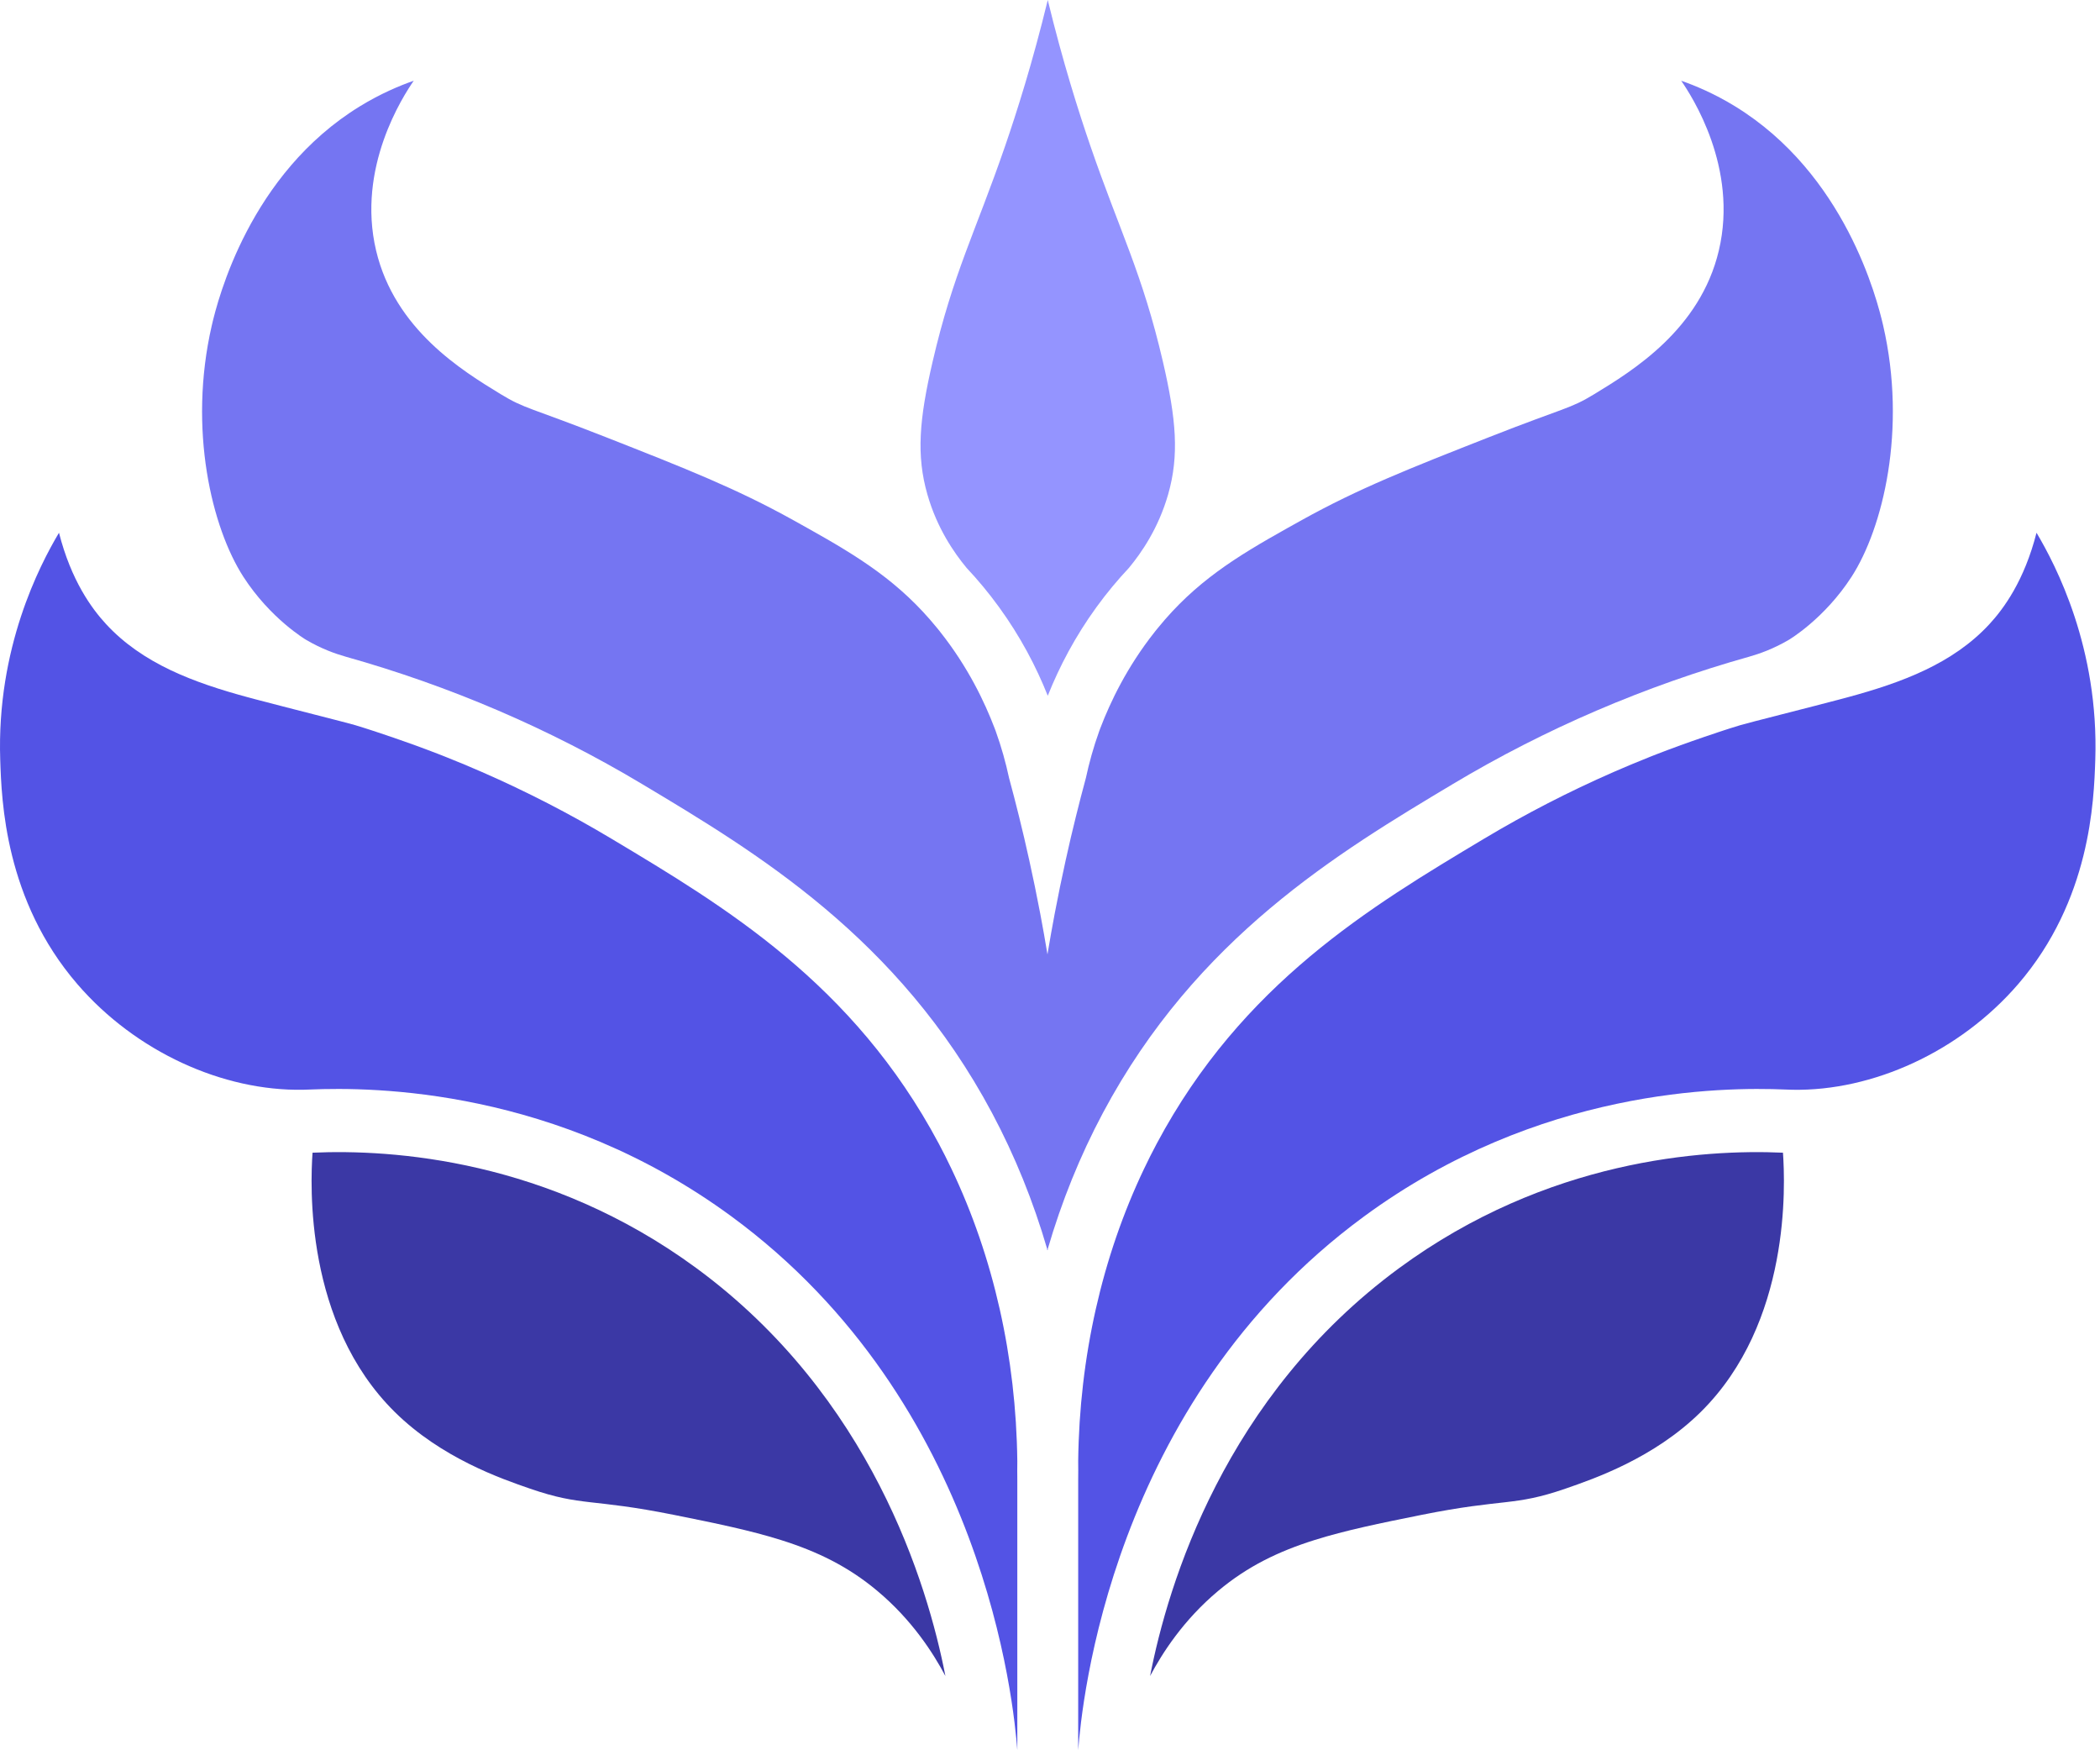
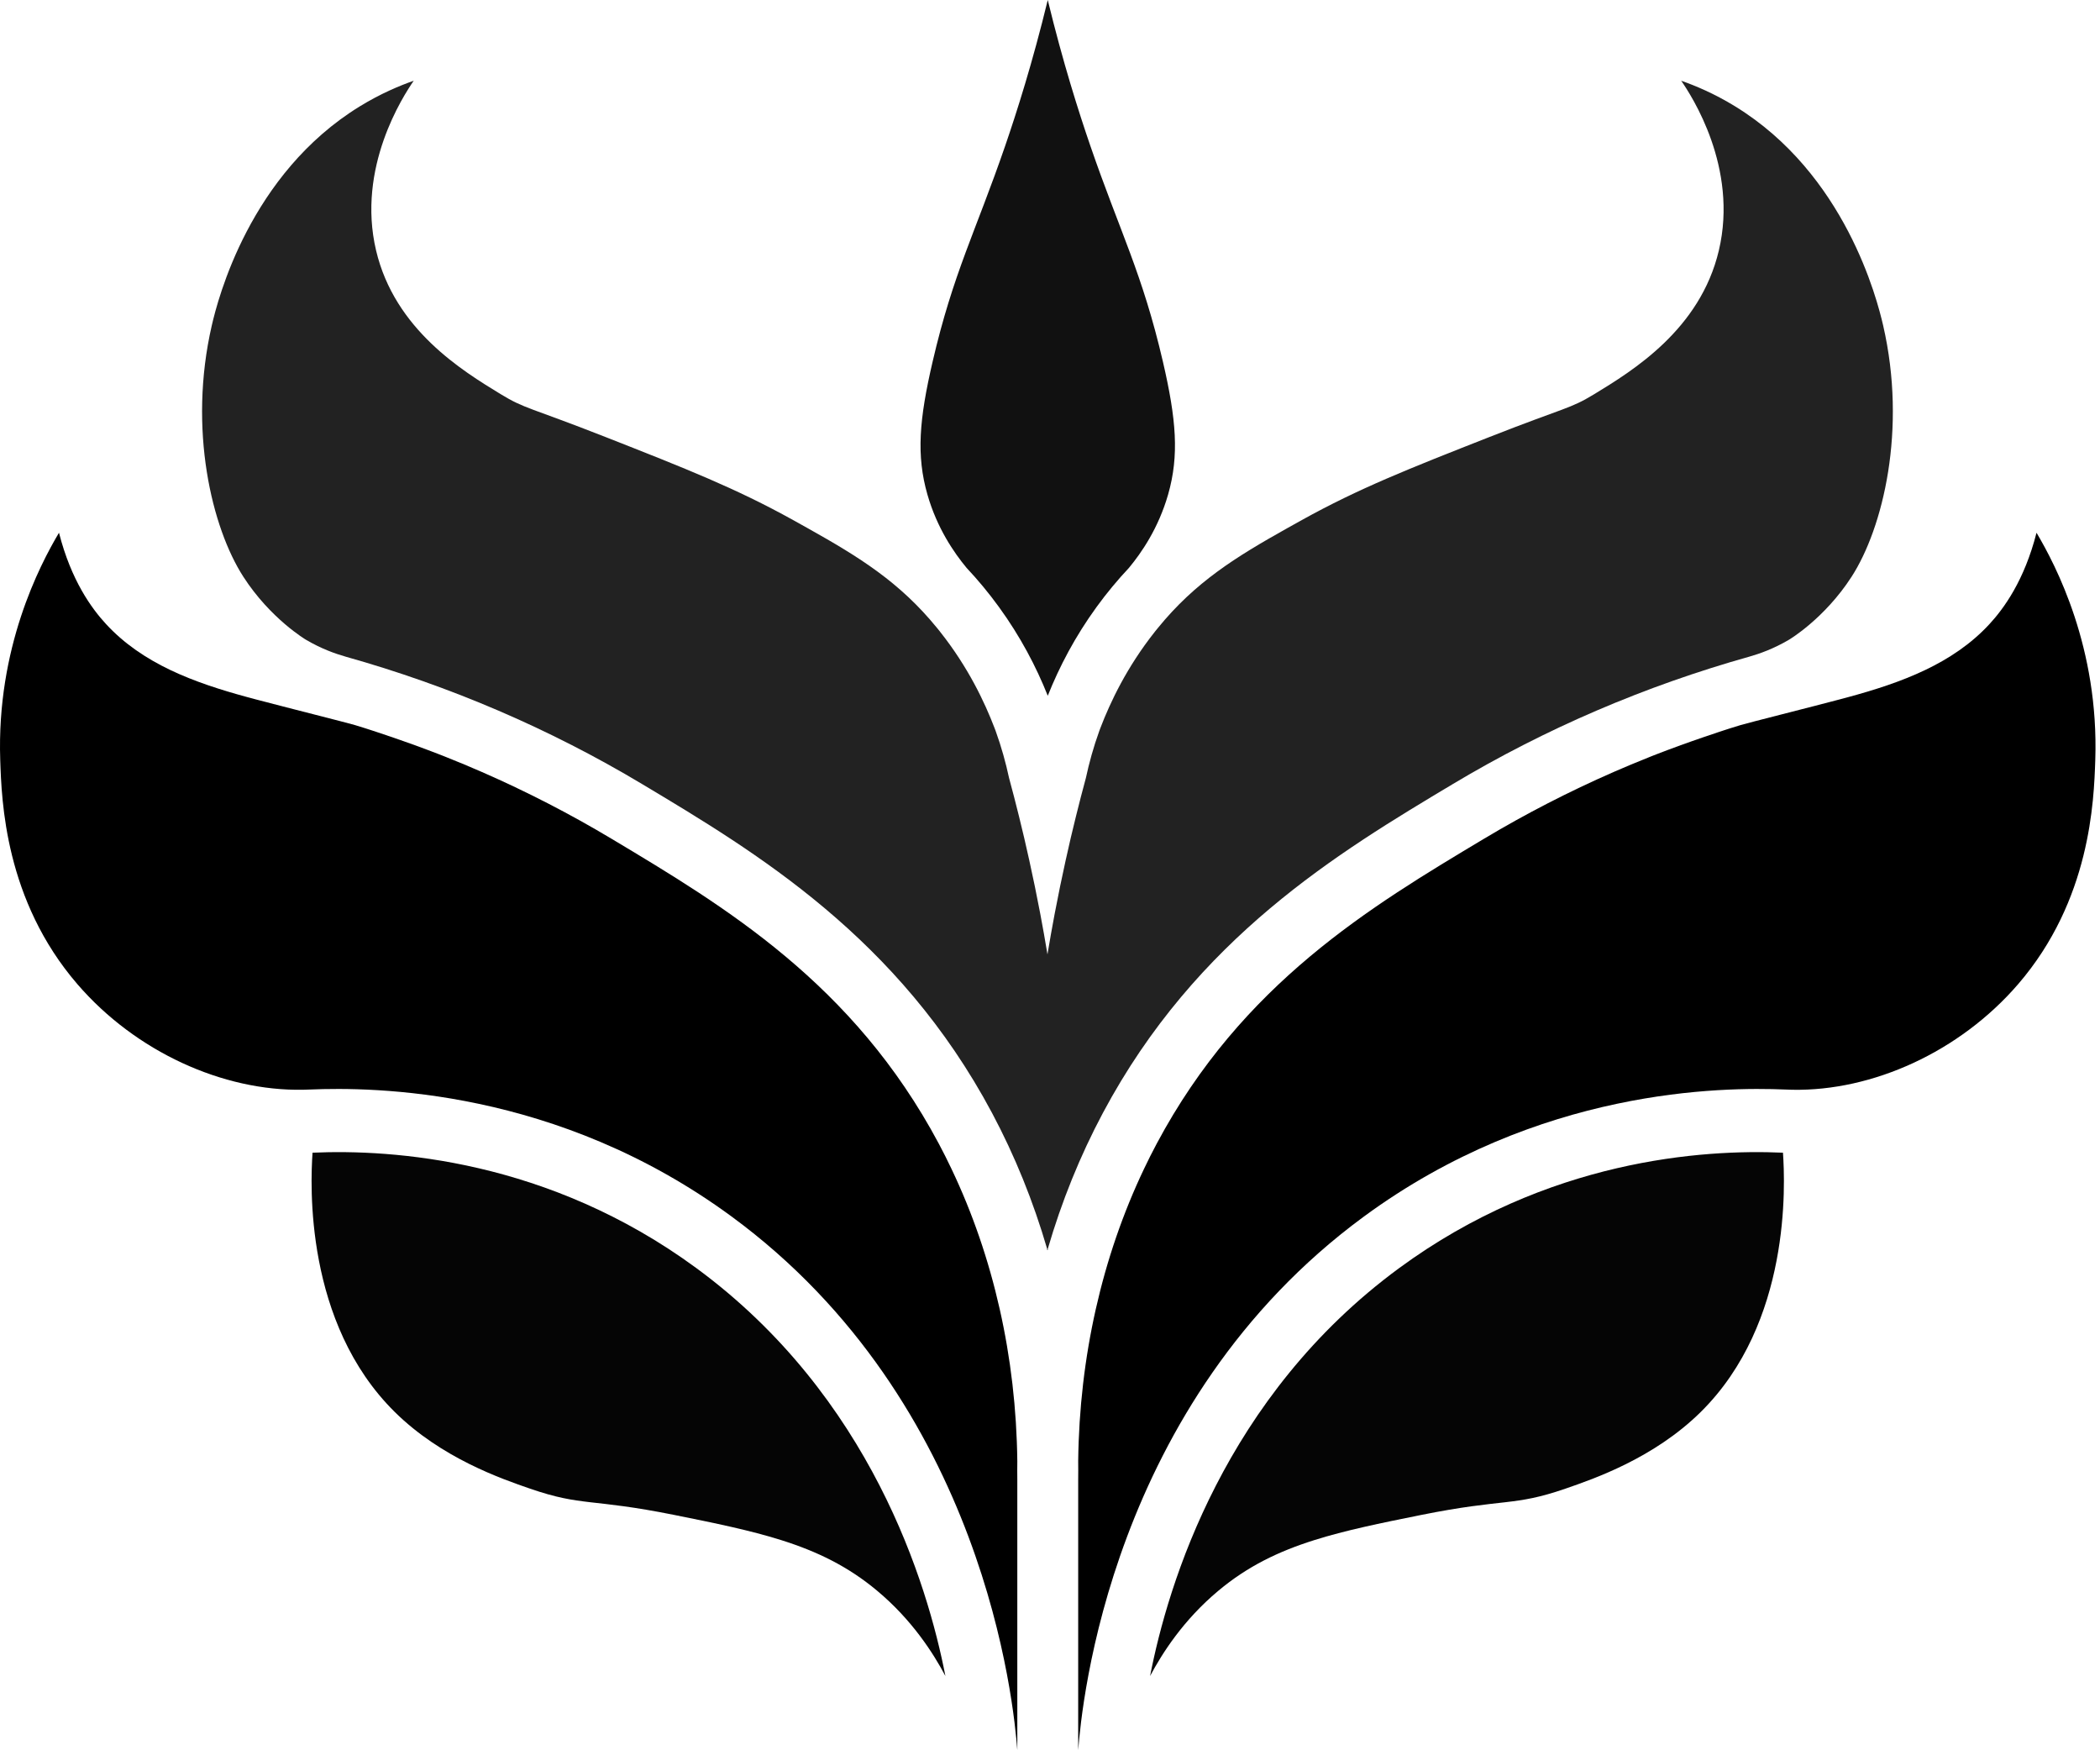
<svg xmlns="http://www.w3.org/2000/svg" width="237" height="198" viewBox="0 0 237 198" fill="none">
-   <path d="M212.527 36.727C211.847 33.776 208.261 19.622 195.803 11.99C193.443 10.542 191.295 9.656 189.737 9.11C190.91 10.819 196.202 18.895 193.983 28.271C191.87 37.193 184.247 41.841 179.945 44.465C177.158 46.164 176.74 45.916 168.073 49.322C159.039 52.874 153.36 55.109 146.93 58.679C146.37 58.988 145.823 59.292 145.288 59.594C139.441 62.868 134.897 65.682 130.682 70.854C130.572 70.986 130.463 71.121 130.356 71.256C130.346 71.266 130.338 71.279 130.331 71.29C127.159 75.291 125.295 79.255 124.188 82.146C124.152 82.241 124.117 82.334 124.084 82.424C124.079 82.434 124.076 82.447 124.071 82.458C124.068 82.468 124.066 82.476 124.061 82.487C123.401 84.315 122.913 86.094 122.554 87.772C122.162 89.212 121.785 90.674 121.419 92.156C121.029 93.723 120.655 95.317 120.301 96.934C120.296 96.95 120.291 96.963 120.289 96.979C119.843 98.99 119.421 101.038 119.026 103.12C118.736 104.659 118.465 106.183 118.214 107.693C117.964 106.184 117.693 104.659 117.403 103.121C117.008 101.038 116.586 98.99 116.14 96.979C116.138 96.964 116.133 96.95 116.128 96.934C115.774 95.317 115.399 93.723 115.01 92.156C114.644 90.674 114.267 89.212 113.875 87.772C113.516 86.094 113.027 84.316 112.368 82.487C112.363 82.477 112.36 82.469 112.358 82.458C112.352 82.448 112.35 82.434 112.345 82.424C112.312 82.334 112.276 82.241 112.24 82.147C111.133 79.256 109.27 75.291 106.098 71.291C106.09 71.28 106.083 71.267 106.073 71.256C105.966 71.121 105.856 70.987 105.747 70.854C101.532 65.683 96.987 62.868 91.141 59.594C90.606 59.293 90.059 58.989 89.499 58.68C83.069 55.11 77.39 52.874 68.356 49.322C59.688 45.916 59.271 46.165 56.484 44.465C52.182 41.841 44.558 37.193 42.445 28.271C40.226 18.896 45.518 10.82 46.691 9.11C45.134 9.657 42.985 10.542 40.625 11.99C28.168 19.622 24.581 33.776 23.901 36.728C21.199 48.464 23.922 59.58 27.455 65.067C30.523 69.832 34.538 72.195 34.538 72.195C36.276 73.218 37.862 73.773 38.968 74.086C38.971 74.086 38.971 74.089 38.973 74.089C50.8 77.41 62.025 82.228 72.454 88.467C85.35 96.183 101.399 105.784 111.96 125.591C114.534 130.419 116.616 135.567 118.181 140.936V141.073L118.214 141.047L118.214 141.046L118.214 141.047L118.247 141.073V140.935C119.812 135.566 121.894 130.419 124.468 125.59C135.029 105.784 151.078 96.183 163.974 88.467C174.403 82.228 185.629 77.41 197.455 74.088C197.458 74.088 197.458 74.086 197.46 74.086C198.566 73.773 200.152 73.218 201.89 72.195C201.89 72.195 205.905 69.831 208.973 65.067C212.506 59.58 215.229 48.463 212.527 36.727Z" fill="#7575F2" />
-   <path d="M131.83 55.799C130.738 59.602 128.827 62.371 127.404 64.086L127.401 64.089C126.152 65.418 124.927 66.882 123.756 68.494C121.335 71.829 119.554 75.227 118.248 78.512C116.942 75.227 115.157 71.826 112.737 68.494C111.566 66.882 110.344 65.418 109.094 64.089L109.091 64.086C107.668 62.371 105.754 59.602 104.664 55.799C103.402 51.399 103.738 47.324 105.25 40.821C107.571 30.816 110.094 26.183 113.439 16.464C114.742 12.674 116.534 7.056 118.247 0C119.96 7.056 121.753 12.674 123.056 16.464C126.398 26.183 128.921 30.816 131.245 40.821C132.754 47.324 133.09 51.399 131.83 55.799Z" fill="#9494FF" />
-   <path d="M114.811 164.861V164.864C114.808 164.866 114.808 164.866 114.811 164.869C114.808 164.872 114.808 164.872 114.811 164.874C114.808 164.877 114.808 164.882 114.811 164.885C114.808 164.89 114.808 164.893 114.811 164.898C114.801 165.577 114.803 166.259 114.811 166.943V197.486C114.42 192.436 111.225 158.319 82.559 137.269C62.83 122.781 42.152 122.647 34.973 122.944C34.786 122.953 34.518 122.964 34.195 122.969C25.161 123.134 15.324 118.697 8.736 111.057C0.556 101.572 0.181 90.394 0.026 85.754C-0.397 73.11 4.472 63.796 6.657 60.116C8.039 65.528 10.351 68.673 11.985 70.441C16.098 74.888 21.859 77.026 27.963 78.678C28.16 78.731 28.492 78.82 28.902 78.929C32.37 79.847 39.138 81.543 40.087 81.828C40.448 81.936 40.807 82.047 41.164 82.161C41.205 82.174 41.248 82.187 41.288 82.201C41.426 82.246 41.563 82.29 41.698 82.333C41.787 82.362 41.876 82.391 41.966 82.42C42.126 82.473 42.284 82.526 42.442 82.576C44.806 83.359 46.815 84.088 46.815 84.088C47.39 84.299 47.892 84.484 48.294 84.635C48.429 84.685 48.551 84.733 48.663 84.775C49.053 84.923 49.297 85.015 49.35 85.037C49.355 85.037 49.358 85.039 49.363 85.042C49.528 85.106 49.684 85.166 49.827 85.222C49.883 85.243 49.939 85.266 49.994 85.288C50.094 85.328 50.19 85.365 50.287 85.404C50.328 85.42 50.368 85.439 50.409 85.454C51.746 85.986 53.072 86.538 54.388 87.114C59.425 89.318 64.31 91.831 69.022 94.651C81.813 102.304 96.31 110.977 105.947 129.047C106.446 129.98 106.922 130.928 107.377 131.888C112.125 141.841 114.673 153.139 114.811 164.861Z" fill="#5353E5" />
-   <path d="M121.682 164.863V164.865C121.685 164.868 121.685 164.868 121.682 164.87C121.685 164.873 121.685 164.873 121.682 164.876C121.685 164.878 121.685 164.884 121.682 164.886C121.685 164.892 121.685 164.894 121.682 164.899C121.692 165.578 121.69 166.26 121.682 166.945V197.488C122.073 192.437 125.268 158.321 153.934 137.271C173.663 122.783 194.341 122.648 201.519 122.945C201.706 122.954 201.975 122.965 202.297 122.971C211.331 123.135 221.168 118.698 227.757 111.058C235.937 101.573 236.311 90.395 236.467 85.756C236.89 73.111 232.02 63.797 229.836 60.117C228.453 65.529 226.142 68.674 224.508 70.442C220.394 74.89 214.634 77.027 208.53 78.679C208.332 78.732 208.001 78.821 207.59 78.93C204.122 79.848 197.355 81.544 196.406 81.829C196.044 81.937 195.685 82.048 195.329 82.162C195.288 82.175 195.245 82.189 195.204 82.202C195.067 82.247 194.929 82.291 194.794 82.334C194.705 82.363 194.616 82.392 194.527 82.421C194.366 82.475 194.209 82.527 194.051 82.577C191.686 83.36 189.678 84.089 189.678 84.089C189.103 84.301 188.601 84.485 188.199 84.636C188.064 84.686 187.941 84.734 187.83 84.776C187.44 84.924 187.196 85.016 187.142 85.038C187.137 85.038 187.135 85.04 187.13 85.043C186.965 85.107 186.809 85.168 186.666 85.223C186.61 85.244 186.554 85.268 186.499 85.289C186.399 85.329 186.303 85.366 186.206 85.405C186.165 85.421 186.125 85.44 186.084 85.456C184.747 85.987 183.421 86.539 182.105 87.115C177.068 89.319 172.183 91.832 167.471 94.652C154.68 102.305 140.183 110.978 130.546 129.048C130.047 129.981 129.571 130.929 129.115 131.889C124.368 141.843 121.82 153.14 121.682 164.863Z" fill="#5353E5" />
-   <path d="M191.927 159.345C186.663 164.535 179.917 166.863 176.674 167.981C170.764 170.021 169.855 169.046 160.383 170.951C155.75 171.881 151.83 172.687 148.353 173.781C144.27 175.066 140.798 176.746 137.507 179.497C133.531 182.816 131.148 186.585 129.796 189.124C131.815 178.726 138.215 157.556 157.904 143.095C174.615 130.823 192.217 129.668 201.221 130.072C201.46 133.6 202.157 149.255 191.927 159.345Z" fill="#3B38A5" />
-   <path d="M44.566 159.345C49.83 164.535 56.575 166.863 59.818 167.981C65.729 170.021 66.638 169.046 76.109 170.951C80.743 171.881 84.662 172.687 88.14 173.781C92.222 175.066 95.695 176.746 98.986 179.497C102.962 182.816 105.345 186.585 106.696 189.124C104.678 178.726 98.278 157.556 78.589 143.095C61.878 130.823 44.276 129.668 35.272 130.072C35.033 133.6 34.336 149.255 44.566 159.345Z" fill="#3B38A5" />
+   <path d="M212.527 36.727C211.847 33.776 208.261 19.622 195.803 11.99C193.443 10.542 191.295 9.656 189.737 9.11C190.91 10.819 196.202 18.895 193.983 28.271C191.87 37.193 184.247 41.841 179.945 44.465C177.158 46.164 176.74 45.916 168.073 49.322C159.039 52.874 153.36 55.109 146.93 58.679C146.37 58.988 145.823 59.292 145.288 59.594C139.441 62.868 134.897 65.682 130.682 70.854C130.572 70.986 130.463 71.121 130.356 71.256C130.346 71.266 130.338 71.279 130.331 71.29C127.159 75.291 125.295 79.255 124.188 82.146C124.152 82.241 124.117 82.334 124.084 82.424C124.079 82.434 124.076 82.447 124.071 82.458C124.068 82.468 124.066 82.476 124.061 82.487C123.401 84.315 122.913 86.094 122.554 87.772C122.162 89.212 121.785 90.674 121.419 92.156C121.029 93.723 120.655 95.317 120.301 96.934C120.296 96.95 120.291 96.963 120.289 96.979C119.843 98.99 119.421 101.038 119.026 103.12C118.736 104.659 118.465 106.183 118.214 107.693C117.964 106.184 117.693 104.659 117.403 103.121C117.008 101.038 116.586 98.99 116.14 96.979C116.138 96.964 116.133 96.95 116.128 96.934C115.774 95.317 115.399 93.723 115.01 92.156C114.644 90.674 114.267 89.212 113.875 87.772C113.516 86.094 113.027 84.316 112.368 82.487C112.363 82.477 112.36 82.469 112.358 82.458C112.352 82.448 112.35 82.434 112.345 82.424C112.312 82.334 112.276 82.241 112.24 82.147C111.133 79.256 109.27 75.291 106.098 71.291C106.09 71.28 106.083 71.267 106.073 71.256C105.966 71.121 105.856 70.987 105.747 70.854C101.532 65.683 96.987 62.868 91.141 59.594C90.606 59.293 90.059 58.989 89.499 58.68C83.069 55.11 77.39 52.874 68.356 49.322C59.688 45.916 59.271 46.165 56.484 44.465C52.182 41.841 44.558 37.193 42.445 28.271C40.226 18.896 45.518 10.82 46.691 9.11C45.134 9.657 42.985 10.542 40.625 11.99C28.168 19.622 24.581 33.776 23.901 36.728C21.199 48.464 23.922 59.58 27.455 65.067C30.523 69.832 34.538 72.195 34.538 72.195C36.276 73.218 37.862 73.773 38.968 74.086C38.971 74.086 38.971 74.089 38.973 74.089C50.8 77.41 62.025 82.228 72.454 88.467C85.35 96.183 101.399 105.784 111.96 125.591C114.534 130.419 116.616 135.567 118.181 140.936V141.073L118.214 141.047L118.214 141.046L118.214 141.047L118.247 141.073V140.935C119.812 135.566 121.894 130.419 124.468 125.59C135.029 105.784 151.078 96.183 163.974 88.467C174.403 82.228 185.629 77.41 197.455 74.088C197.458 74.088 197.458 74.086 197.46 74.086C198.566 73.773 200.152 73.218 201.89 72.195C201.89 72.195 205.905 69.831 208.973 65.067C212.506 59.58 215.229 48.463 212.527 36.727Z" fill="#222222" />
+   <path d="M131.83 55.799C130.738 59.602 128.827 62.371 127.404 64.086L127.401 64.089C126.152 65.418 124.927 66.882 123.756 68.494C121.335 71.829 119.554 75.227 118.248 78.512C116.942 75.227 115.157 71.826 112.737 68.494C111.566 66.882 110.344 65.418 109.094 64.089L109.091 64.086C107.668 62.371 105.754 59.602 104.664 55.799C103.402 51.399 103.738 47.324 105.25 40.821C107.571 30.816 110.094 26.183 113.439 16.464C114.742 12.674 116.534 7.056 118.247 0C119.96 7.056 121.753 12.674 123.056 16.464C126.398 26.183 128.921 30.816 131.245 40.821C132.754 47.324 133.09 51.399 131.83 55.799Z" fill="#111111" />
+   <path d="M114.811 164.861V164.864C114.808 164.866 114.808 164.866 114.811 164.869C114.808 164.872 114.808 164.872 114.811 164.874C114.808 164.877 114.808 164.882 114.811 164.885C114.808 164.89 114.808 164.893 114.811 164.898C114.801 165.577 114.803 166.259 114.811 166.943V197.486C114.42 192.436 111.225 158.319 82.559 137.269C62.83 122.781 42.152 122.647 34.973 122.944C34.786 122.953 34.518 122.964 34.195 122.969C25.161 123.134 15.324 118.697 8.736 111.057C0.556 101.572 0.181 90.394 0.026 85.754C-0.397 73.11 4.472 63.796 6.657 60.116C8.039 65.528 10.351 68.673 11.985 70.441C16.098 74.888 21.859 77.026 27.963 78.678C28.16 78.731 28.492 78.82 28.902 78.929C32.37 79.847 39.138 81.543 40.087 81.828C40.448 81.936 40.807 82.047 41.164 82.161C41.205 82.174 41.248 82.187 41.288 82.201C41.426 82.246 41.563 82.29 41.698 82.333C41.787 82.362 41.876 82.391 41.966 82.42C42.126 82.473 42.284 82.526 42.442 82.576C44.806 83.359 46.815 84.088 46.815 84.088C47.39 84.299 47.892 84.484 48.294 84.635C48.429 84.685 48.551 84.733 48.663 84.775C49.053 84.923 49.297 85.015 49.35 85.037C49.355 85.037 49.358 85.039 49.363 85.042C49.528 85.106 49.684 85.166 49.827 85.222C49.883 85.243 49.939 85.266 49.994 85.288C50.094 85.328 50.19 85.365 50.287 85.404C50.328 85.42 50.368 85.439 50.409 85.454C51.746 85.986 53.072 86.538 54.388 87.114C59.425 89.318 64.31 91.831 69.022 94.651C81.813 102.304 96.31 110.977 105.947 129.047C106.446 129.98 106.922 130.928 107.377 131.888C112.125 141.841 114.673 153.139 114.811 164.861Z" fill="#000000" />
+   <path d="M121.682 164.863V164.865C121.685 164.868 121.685 164.868 121.682 164.87C121.685 164.873 121.685 164.873 121.682 164.876C121.685 164.878 121.685 164.884 121.682 164.886C121.685 164.892 121.685 164.894 121.682 164.899C121.692 165.578 121.69 166.26 121.682 166.945V197.488C122.073 192.437 125.268 158.321 153.934 137.271C173.663 122.783 194.341 122.648 201.519 122.945C201.706 122.954 201.975 122.965 202.297 122.971C211.331 123.135 221.168 118.698 227.757 111.058C235.937 101.573 236.311 90.395 236.467 85.756C236.89 73.111 232.02 63.797 229.836 60.117C228.453 65.529 226.142 68.674 224.508 70.442C220.394 74.89 214.634 77.027 208.53 78.679C208.332 78.732 208.001 78.821 207.59 78.93C204.122 79.848 197.355 81.544 196.406 81.829C196.044 81.937 195.685 82.048 195.329 82.162C195.288 82.175 195.245 82.189 195.204 82.202C195.067 82.247 194.929 82.291 194.794 82.334C194.705 82.363 194.616 82.392 194.527 82.421C194.366 82.475 194.209 82.527 194.051 82.577C191.686 83.36 189.678 84.089 189.678 84.089C189.103 84.301 188.601 84.485 188.199 84.636C188.064 84.686 187.941 84.734 187.83 84.776C187.44 84.924 187.196 85.016 187.142 85.038C187.137 85.038 187.135 85.04 187.13 85.043C186.965 85.107 186.809 85.168 186.666 85.223C186.61 85.244 186.554 85.268 186.499 85.289C186.399 85.329 186.303 85.366 186.206 85.405C186.165 85.421 186.125 85.44 186.084 85.456C184.747 85.987 183.421 86.539 182.105 87.115C177.068 89.319 172.183 91.832 167.471 94.652C154.68 102.305 140.183 110.978 130.546 129.048C130.047 129.981 129.571 130.929 129.115 131.889C124.368 141.843 121.82 153.14 121.682 164.863Z" fill="#000000" />
+   <path d="M191.927 159.345C186.663 164.535 179.917 166.863 176.674 167.981C170.764 170.021 169.855 169.046 160.383 170.951C155.75 171.881 151.83 172.687 148.353 173.781C144.27 175.066 140.798 176.746 137.507 179.497C133.531 182.816 131.148 186.585 129.796 189.124C131.815 178.726 138.215 157.556 157.904 143.095C174.615 130.823 192.217 129.668 201.221 130.072C201.46 133.6 202.157 149.255 191.927 159.345Z" fill="#050505" />
+   <path d="M44.566 159.345C49.83 164.535 56.575 166.863 59.818 167.981C65.729 170.021 66.638 169.046 76.109 170.951C80.743 171.881 84.662 172.687 88.14 173.781C92.222 175.066 95.695 176.746 98.986 179.497C102.962 182.816 105.345 186.585 106.696 189.124C104.678 178.726 98.278 157.556 78.589 143.095C61.878 130.823 44.276 129.668 35.272 130.072C35.033 133.6 34.336 149.255 44.566 159.345Z" fill="#050505" />
</svg>
